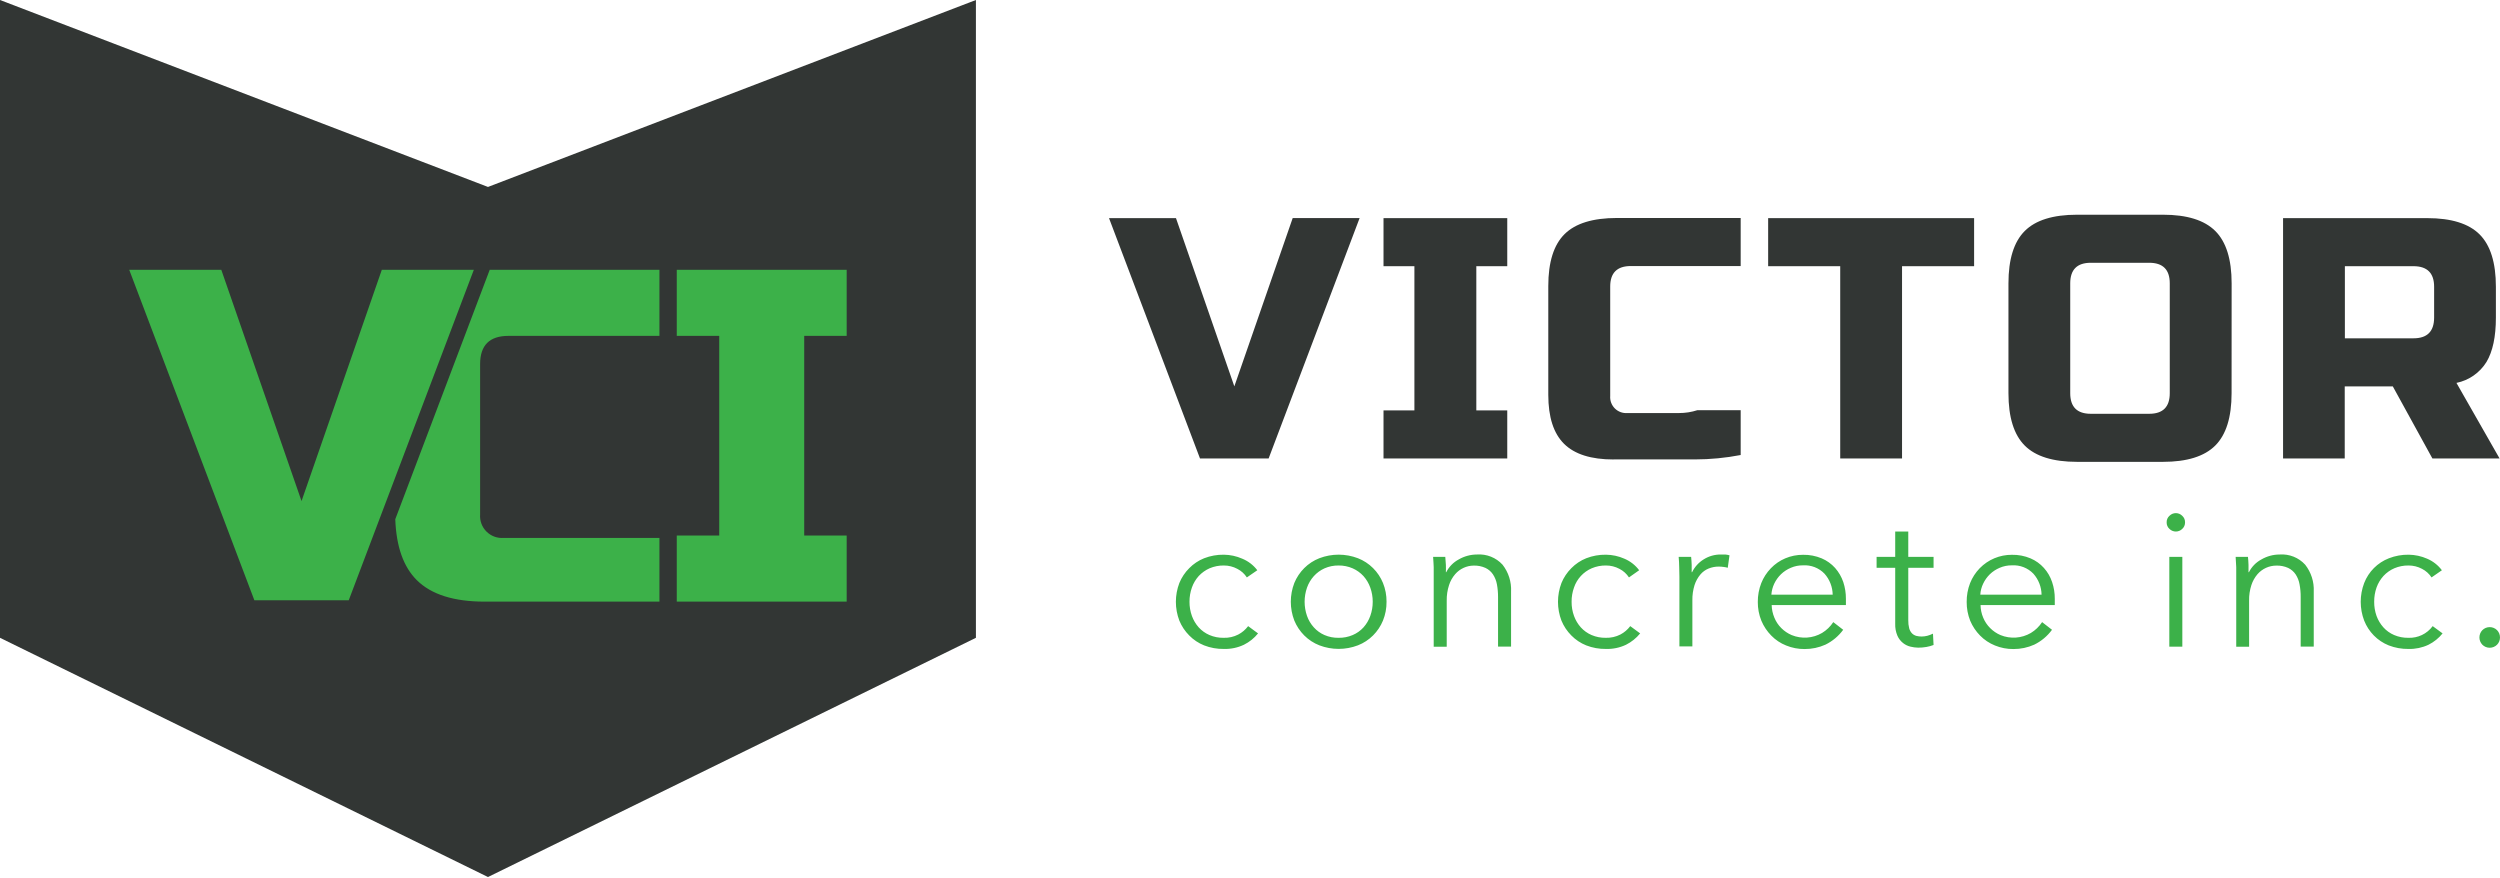
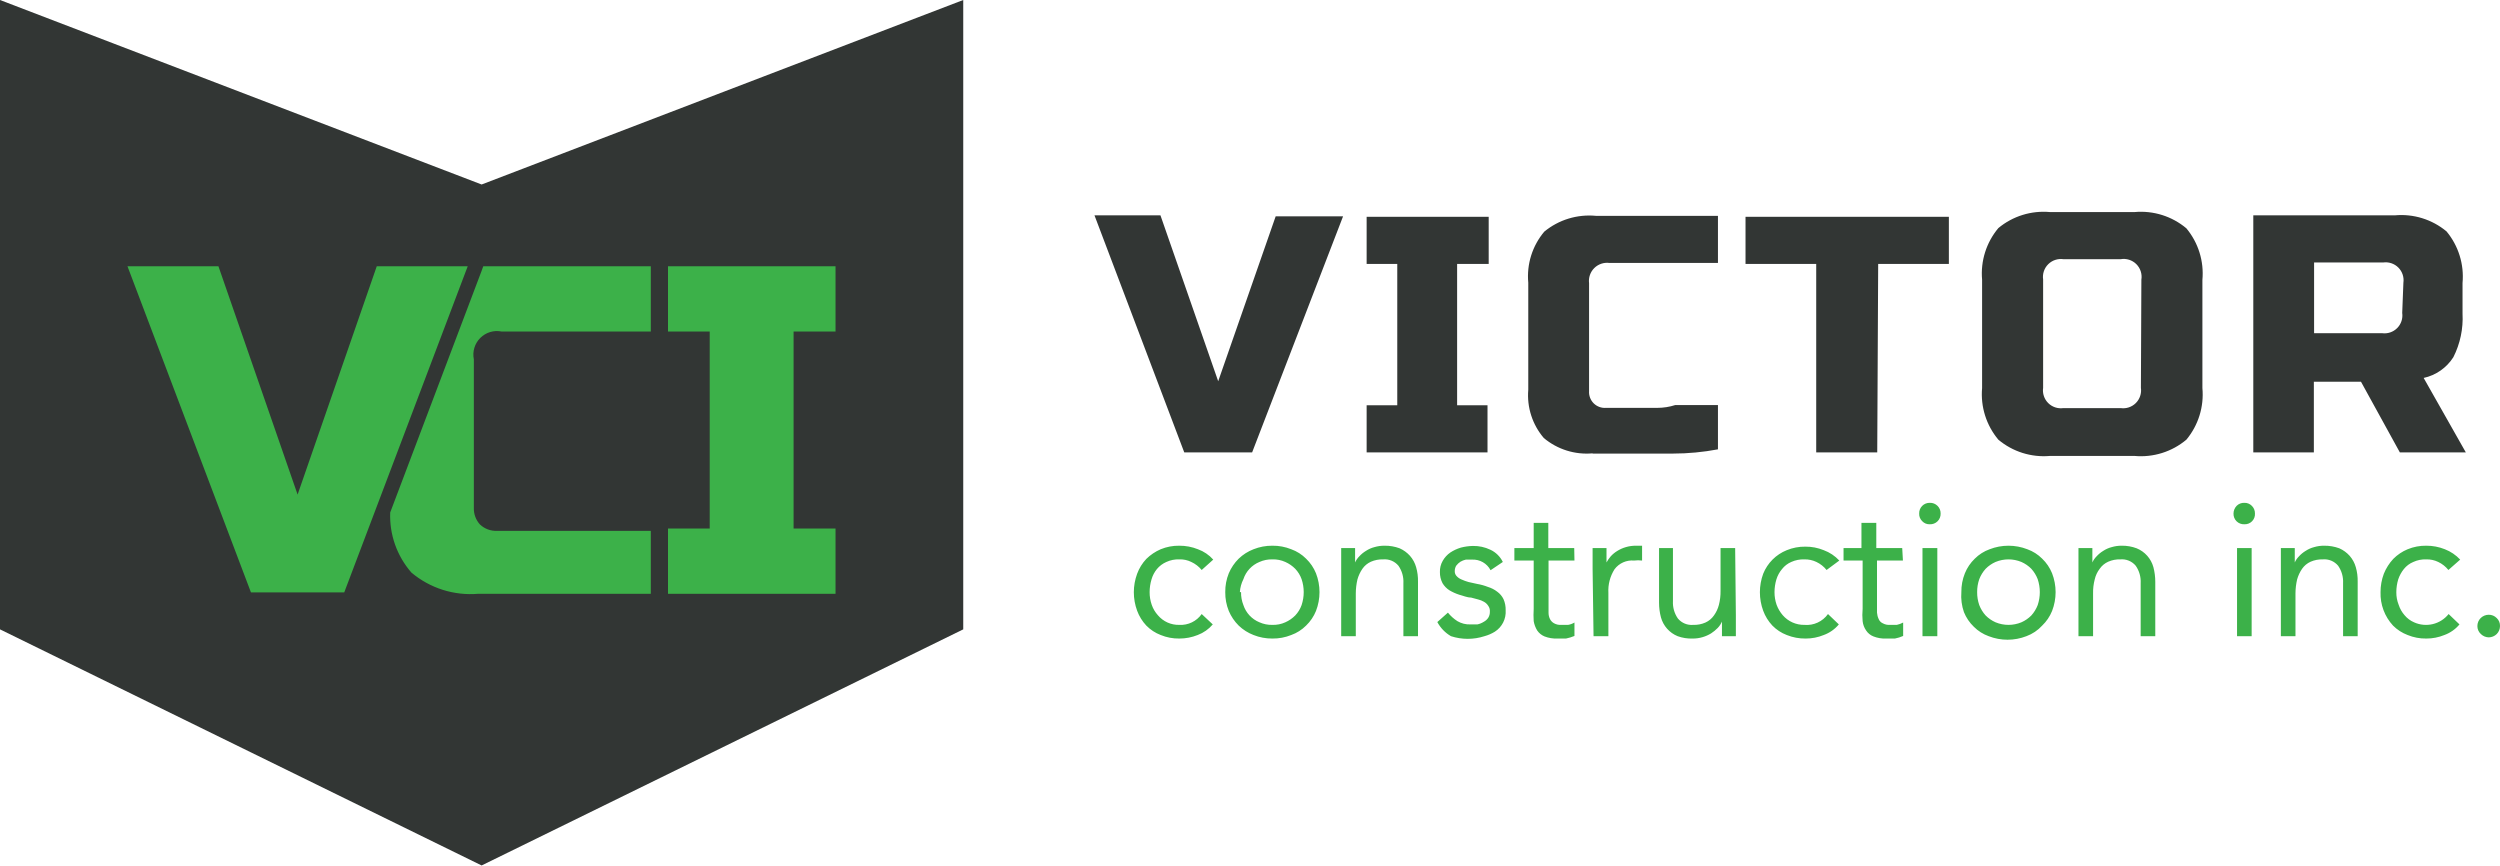
- <svg xmlns="http://www.w3.org/2000/svg" viewBox="0 0 505.09 177.19">
+ <svg xmlns="http://www.w3.org/2000/svg" viewBox="0 0 106.1 36.73">
  <defs>
-     <style>
-       .cls-1{fill:#323634;}.cls-2{fill:#3cb149;}
-     </style>
+     <style>.cls-1{fill:#323634}.cls-2{fill:#3cb149}</style>
  </defs>
  <g id="Layer_2" data-name="Layer 2">
-     <g id="Objects">
-       <path class="cls-1" d="M98.59 37.77L197.17 0v128.86l-98.58 48.33L0 128.86V0l98.59 37.77zm150.79 40.29l11.79-34h13.52l-18.38 48.56h-13.87l-18.38-48.55h13.53zm55.14 14.56h-25v-9.71h6.24V53.78h-6.24v-9.71h25v9.71h-6.25v29.13h6.25zm21.48.21q-6.81 0-10-3.16t-3.19-9.89v-22q0-7.22 3.29-10.48t10.58-3.26h25v9.71h-22.2q-4.16 0-4.16 4.14V80a3.22 3.22 0 0 0 3.47 3.45h10.44a11.94 11.94 0 0 0 3.71-.58h8.74v9.06a49.23 49.23 0 0 1-9.23.89H326zm58.28-.21h-12.49V53.78h-14.56v-9.71h41.61v9.71h-14.56zm66.58-13.18q0 7.29-3.3 10.58T437 93.31h-17.35q-7.29 0-10.58-3.29t-3.29-10.58V57.25q0-7.29 3.29-10.58t10.58-3.29H437q7.27 0 10.57 3.29t3.3 10.58zm-12.49-22.19c0-2.78-1.38-4.16-4.16-4.16h-11.79c-2.77 0-4.16 1.38-4.16 4.16v22.19c0 2.78 1.39 4.16 4.16 4.16h11.79c2.78 0 4.16-1.38 4.16-4.16zm22.89-13.18h29.13q7.29 0 10.58 3.29t3.29 10.58v6.24q0 5.76-1.9 8.95a9.34 9.34 0 0 1-6.07 4.23L505 92.62h-13.57l-8-14.56h-9.71v14.56h-12.46zm30.52 13.87q0-4.15-4.16-4.16h-13.87v14.57h13.87q4.15 0 4.16-4.17z" />
-       <path class="cls-2" d="M251.91 116.66a5 5 0 0 0-1.92-1.73 5.7 5.7 0 0 0-2.73-.68 7.17 7.17 0 0 0-2.87.56 6.75 6.75 0 0 0-2.19 1.55 6.91 6.91 0 0 0-1.39 2.33 8.47 8.47 0 0 0-.49 2.89 8.35 8.35 0 0 0 .49 2.87 7.1 7.1 0 0 0 1.37 2.3 6.29 6.29 0 0 0 2.17 1.55 7 7 0 0 0 2.87.56 6 6 0 0 0 2.95-.66 5.91 5.91 0 0 0 2-1.7l2 1.47a8.51 8.51 0 0 1-2.85 2.29 8.84 8.84 0 0 1-4.05.85 10.58 10.58 0 0 1-4-.72 8.73 8.73 0 0 1-3-2 9.21 9.21 0 0 1-2-3 10.66 10.66 0 0 1 0-7.6 9.11 9.11 0 0 1 2-3 8.75 8.75 0 0 1 3-2 10.58 10.58 0 0 1 4-.72 9.42 9.42 0 0 1 3.7.8 7.28 7.28 0 0 1 3.05 2.34zm28.22 4.92a9.89 9.89 0 0 1-.72 3.8 9.15 9.15 0 0 1-2 3 8.91 8.91 0 0 1-3.06 2 10.9 10.9 0 0 1-7.79 0 8.91 8.91 0 0 1-3.06-2 9.31 9.31 0 0 1-2-3 10.52 10.52 0 0 1 0-7.6 9.21 9.21 0 0 1 2-3 8.93 8.93 0 0 1 3.06-2 10.9 10.9 0 0 1 7.79 0 8.93 8.93 0 0 1 3.06 2 9.05 9.05 0 0 1 2 3 9.85 9.85 0 0 1 .72 3.8zm-2.79 0a8.36 8.36 0 0 0-.49-2.85 7 7 0 0 0-1.37-2.33 6.55 6.55 0 0 0-2.18-1.57 6.92 6.92 0 0 0-2.86-.58 6.84 6.84 0 0 0-2.85.58 6.53 6.53 0 0 0-2.15 1.57 6.89 6.89 0 0 0-1.38 2.33 8.7 8.7 0 0 0 0 5.7 6.85 6.85 0 0 0 1.38 2.32 6.21 6.21 0 0 0 2.15 1.55 6.84 6.84 0 0 0 2.85.56 6.92 6.92 0 0 0 2.86-.56 6.23 6.23 0 0 0 2.18-1.55 7 7 0 0 0 1.37-2.32 8.45 8.45 0 0 0 .49-2.85zm14.66-9.07c.05.49.09 1 .12 1.63s0 1.08 0 1.47h.07a6 6 0 0 1 2.52-2.58 7.37 7.37 0 0 1 3.69-1 6.38 6.38 0 0 1 5.17 2.06 8.15 8.15 0 0 1 1.72 5.42v11.13h-2.63v-10a13.74 13.74 0 0 0-.23-2.6 5.4 5.4 0 0 0-.8-2 3.75 3.75 0 0 0-1.51-1.3 5.39 5.39 0 0 0-2.38-.47A5 5 0 0 0 294 116a6.35 6.35 0 0 0-1.24 2.21 9.58 9.58 0 0 0-.47 3.15v9.31h-2.63V114.6s-.06-1.47-.12-2.09zm37.11 4.15a5 5 0 0 0-1.92-1.73 5.7 5.7 0 0 0-2.73-.68 7.13 7.13 0 0 0-2.87.56 6.52 6.52 0 0 0-3.58 3.88 8.23 8.23 0 0 0-.49 2.89 8.12 8.12 0 0 0 .49 2.87 7.1 7.1 0 0 0 1.37 2.3 6.29 6.29 0 0 0 2.17 1.55 7 7 0 0 0 2.87.56 6.1 6.1 0 0 0 2.95-.66 5.91 5.91 0 0 0 2-1.7l2 1.47a8.72 8.72 0 0 1-2.85 2.29 8.84 8.84 0 0 1-4.05.85 10.58 10.58 0 0 1-4-.72 8.73 8.73 0 0 1-3-2 9.21 9.21 0 0 1-2-3 10.66 10.66 0 0 1 0-7.6 9.11 9.11 0 0 1 2-3 8.75 8.75 0 0 1 3-2 10.58 10.58 0 0 1 4-.72 9.42 9.42 0 0 1 3.7.8 7.25 7.25 0 0 1 3 2.34zm10.15-2.06c0-.77-.06-1.47-.11-2.09h2.52c.05.49.09 1 .11 1.63s0 1.08 0 1.47h.08a6.26 6.26 0 0 1 2.32-2.58 6.37 6.37 0 0 1 3.49-1h.91a5.38 5.38 0 0 1 .84.16l-.35 2.52a5.09 5.09 0 0 0-.78-.16 7.85 7.85 0 0 0-1.08-.08 5.38 5.38 0 0 0-2 .39 4.26 4.26 0 0 0-1.68 1.22 6.4 6.4 0 0 0-1.17 2.12 9.9 9.9 0 0 0-.44 3.12v9.28h-2.62v-14.1c0-.5-.01-1.12-.04-1.9zm33.68 6.4v.59a5 5 0 0 1 0 .65h-15a7.07 7.07 0 0 0 .55 2.56 6.37 6.37 0 0 0 1.39 2.09 6.66 6.66 0 0 0 2.1 1.42 6.94 6.94 0 0 0 6.14-.43 7.12 7.12 0 0 0 2.27-2.19l2 1.55a9.78 9.78 0 0 1-3.58 3 10.13 10.13 0 0 1-4.21.89 9.62 9.62 0 0 1-3.74-.72 8.58 8.58 0 0 1-3-2 9.54 9.54 0 0 1-2-3 9.89 9.89 0 0 1-.72-3.8 10.23 10.23 0 0 1 .7-3.8 9.22 9.22 0 0 1 1.94-3 8.75 8.75 0 0 1 2.9-2 9.05 9.05 0 0 1 3.61-.72 9.24 9.24 0 0 1 3.76.72 7.71 7.71 0 0 1 2.71 1.94 8.4 8.4 0 0 1 1.65 2.85 10.67 10.67 0 0 1 .53 3.4zm-2.67-.85a6.55 6.55 0 0 0-1.65-4.24 5.56 5.56 0 0 0-4.36-1.69 6 6 0 0 0-2.44.49 6.51 6.51 0 0 0-2 1.31 6.69 6.69 0 0 0-1.36 1.9 6.24 6.24 0 0 0-.58 2.23zm20.38-5.43h-5.11v10.58a6 6 0 0 0 .19 1.66 2.41 2.41 0 0 0 .56 1 2 2 0 0 0 .87.51 4.23 4.23 0 0 0 1.09.13 4.7 4.7 0 0 0 1.14-.15 6.23 6.23 0 0 0 1.14-.43l.12 2.29a7.76 7.76 0 0 1-1.45.4 9.4 9.4 0 0 1-1.65.14 6.66 6.66 0 0 1-1.55-.2 3.78 3.78 0 0 1-1.51-.73 3.88 3.88 0 0 1-1.14-1.47 5.67 5.67 0 0 1-.45-2.45v-11.28h-3.76v-2.21h3.76v-5.12h2.64v5.12h5.11zm24.49 6.28v.59a5 5 0 0 1 0 .65h-15a6.86 6.86 0 0 0 .54 2.56 6.4 6.4 0 0 0 1.4 2.09 6.61 6.61 0 0 0 2.09 1.42 6.94 6.94 0 0 0 6.14-.43 7.12 7.12 0 0 0 2.27-2.19l2 1.55a9.78 9.78 0 0 1-3.58 3 10.13 10.13 0 0 1-4.21.89 9.62 9.62 0 0 1-3.74-.72 8.77 8.77 0 0 1-3-2 9.54 9.54 0 0 1-2-3 10.08 10.08 0 0 1-.71-3.8 10.23 10.23 0 0 1 .69-3.8 9.22 9.22 0 0 1 1.94-3 9 9 0 0 1 6.51-2.72 9.21 9.21 0 0 1 3.76.72 7.62 7.62 0 0 1 2.71 1.94 8.08 8.08 0 0 1 1.65 2.85 10.41 10.41 0 0 1 .54 3.4zm-2.67-.85a6.55 6.55 0 0 0-1.65-4.24 5.56 5.56 0 0 0-4.36-1.69 6 6 0 0 0-2.44.49 6.51 6.51 0 0 0-2 1.31 6.65 6.65 0 0 0-1.35 1.9 6 6 0 0 0-.58 2.23zm28.99-14.62a1.74 1.74 0 0 1-.58 1.34 1.84 1.84 0 0 1-2.56 0 1.71 1.71 0 0 1-.58-1.34 1.69 1.69 0 0 1 .58-1.33 1.81 1.81 0 0 1 2.56 0 1.72 1.72 0 0 1 .58 1.33zm-.55 25.12h-2.63v-18.14h2.63zm13.26-18.14c.05.49.09 1 .11 1.63s0 1.08 0 1.47h.08a6 6 0 0 1 2.52-2.58 7.34 7.34 0 0 1 3.68-1 6.37 6.37 0 0 1 5.17 2.06 8.16 8.16 0 0 1 1.73 5.42v11.13h-2.64v-10a13 13 0 0 0-.23-2.6 5.39 5.39 0 0 0-.79-2 3.82 3.82 0 0 0-1.51-1.3 5.44 5.44 0 0 0-2.39-.47 5.07 5.07 0 0 0-3.8 1.73 6.51 6.51 0 0 0-1.24 2.21 9.6 9.6 0 0 0-.46 3.15v9.31h-2.6V114.6s-.07-1.47-.12-2.09zm37.09 4.15a5 5 0 0 0-1.92-1.73 5.71 5.71 0 0 0-2.74-.68 7.12 7.12 0 0 0-2.86.56 6.54 6.54 0 0 0-2.19 1.55 6.94 6.94 0 0 0-1.4 2.33 8.47 8.47 0 0 0-.48 2.89 8.35 8.35 0 0 0 .48 2.87 7.13 7.13 0 0 0 1.38 2.3 6.2 6.2 0 0 0 2.17 1.55 7 7 0 0 0 2.87.56 5.81 5.81 0 0 0 4.92-2.36l2 1.47a8.58 8.58 0 0 1-2.84 2.29 8.9 8.9 0 0 1-4.05.85 10.6 10.6 0 0 1-4-.72 8.82 8.82 0 0 1-3-2 9 9 0 0 1-1.95-3 10.66 10.66 0 0 1 0-7.6 8.77 8.77 0 0 1 5-5 10.6 10.6 0 0 1 4-.72 9.5 9.5 0 0 1 3.7.8 7.31 7.31 0 0 1 3 2.34zm13.83 12.13a2.09 2.09 0 0 1-.58 1.45 2.1 2.1 0 0 1-3 0 2.12 2.12 0 0 1 0-2.91 2.1 2.1 0 0 1 3 0 2.1 2.1 0 0 1 .58 1.46zm-334.03-7.24h-34.33V108.2h8.58V67.86h-8.58V54.51h34.33v13.35h-8.58v40.34h8.58zM44.71 54.51h-18.6l25.28 66.76h19.07l25.27-66.76H77.14l-16.22 46.73-16.21-46.73zm58 13.35h30.52V54.51H98.94l-.4 1.06-18.68 49.33c.2 5.51 1.64 9.62 4.35 12.31q4.38 4.35 13.73 4.34h35.29v-12.87h-31.47a4.43 4.43 0 0 1-4.76-4.75V73.56q0-5.7 5.71-5.7z" />
+     <g id="Your_Artworks_Here" data-name="Your Artworks Here">
+       <path class="cls-1" d="M20.44 7.83L40.88 0v26.71L20.44 36.73 0 26.71V0l20.44 7.83zM51.7 16.18l2.44-7H57L53.14 19.2h-2.88L46.45 9.14h2.8zM63.13 19.2H58v-2h1.3v-6H58v-2h5.18v2h-1.34v6h1.29zM67.59 19.24a2.83 2.83 0 0 1-2.07-.65 2.79 2.79 0 0 1-.66-2.05V12a2.94 2.94 0 0 1 .68-2.17 3 3 0 0 1 2.19-.67h5.18v2h-4.6a.77.77 0 0 0-.87.86v4.58a.67.67 0 0 0 .72.71h2.17a2.53 2.53 0 0 0 .77-.12h1.81v1.88a10.37 10.37 0 0 1-1.91.18h-3.41zM79.67 19.2h-2.59v-8h-3v-2h8.63v2h-3zM93.47 16.47a3 3 0 0 1-.68 2.19 3 3 0 0 1-2.2.69H87a3 3 0 0 1-2.19-.69 3 3 0 0 1-.69-2.19v-4.6a3 3 0 0 1 .69-2.19A3 3 0 0 1 87 9h3.59a3 3 0 0 1 2.2.69 3 3 0 0 1 .68 2.19zm-2.59-4.6A.76.76 0 0 0 90 11h-2.43a.76.76 0 0 0-.86.86v4.6a.76.76 0 0 0 .86.86H90a.76.76 0 0 0 .86-.86zM95.63 9.14h6a3 3 0 0 1 2.2.68 3 3 0 0 1 .68 2.19v1.3a3.66 3.66 0 0 1-.39 1.85 2 2 0 0 1-1.26.88l1.79 3.16h-2.8l-1.65-3h-2v3h-2.57zM102 12a.76.76 0 0 0-.86-.86h-2.93v3h2.88a.76.76 0 0 0 .86-.86z" />
+       <path class="cls-2" d="M35.46 25.2h-7.11v-2.77h1.77v-8.36h-1.77V11.3h7.11v2.77h-1.78v8.36h1.78zM9.27 11.3H5.41l5.24 13.84h3.96l5.24-13.84h-3.86l-3.36 9.69-3.36-9.69zM21.29 14.07h6.33V11.3h-7.11l-.08.22-3.87 10.23a3.66 3.66 0 0 0 .9 2.55 3.89 3.89 0 0 0 2.84.9h7.32v-2.67H21.1a1 1 0 0 1-.73-.27 1 1 0 0 1-.26-.71v-6.3a1 1 0 0 1 1.18-1.18zM51 24.19a1.25 1.25 0 0 0-.44-.34 1.06 1.06 0 0 0-.51-.11 1.2 1.2 0 0 0-.55.11 1.08 1.08 0 0 0-.4.3 1.23 1.23 0 0 0-.23.44 1.91 1.91 0 0 0-.08.54 1.61 1.61 0 0 0 .09.54 1.28 1.28 0 0 0 .26.44 1.15 1.15 0 0 0 .91.41 1.09 1.09 0 0 0 .95-.46l.47.44a1.56 1.56 0 0 1-.64.45 2.08 2.08 0 0 1-.78.15 2 2 0 0 1-.79-.15 1.7 1.7 0 0 1-.61-.4 1.86 1.86 0 0 1-.39-.63 2.27 2.27 0 0 1 0-1.57 1.86 1.86 0 0 1 .39-.63 2 2 0 0 1 .61-.41 2 2 0 0 1 .79-.15 2.09 2.09 0 0 1 .79.15 1.6 1.6 0 0 1 .65.44zM52 25.13a2.07 2.07 0 0 1 .15-.8 1.94 1.94 0 0 1 .42-.62 1.88 1.88 0 0 1 .63-.4 2.11 2.11 0 0 1 .8-.15 2.07 2.07 0 0 1 .8.15 1.7 1.7 0 0 1 .63.4 1.79 1.79 0 0 1 .42.62 2.21 2.21 0 0 1 0 1.6 1.79 1.79 0 0 1-.42.62 1.7 1.7 0 0 1-.63.4 2.07 2.07 0 0 1-.8.15 2.11 2.11 0 0 1-.8-.15 1.88 1.88 0 0 1-.63-.4 1.94 1.94 0 0 1-.42-.62 2.07 2.07 0 0 1-.15-.8zm.67 0a1.42 1.42 0 0 0 .1.55 1.19 1.19 0 0 0 .68.73 1.26 1.26 0 0 0 .55.11 1.23 1.23 0 0 0 .55-.11 1.37 1.37 0 0 0 .42-.29 1.25 1.25 0 0 0 .27-.44 1.73 1.73 0 0 0 0-1.1 1.25 1.25 0 0 0-.27-.44 1.37 1.37 0 0 0-.42-.29 1.23 1.23 0 0 0-.55-.11 1.26 1.26 0 0 0-.55.11 1.19 1.19 0 0 0-.68.73 1.42 1.42 0 0 0-.15.55zM56.92 24.15v-.48-.41h.59v.61a.87.87 0 0 1 .18-.26 1.27 1.27 0 0 1 .28-.23 1.19 1.19 0 0 1 .36-.16 1.49 1.49 0 0 1 .43-.06 1.75 1.75 0 0 1 .64.11 1.28 1.28 0 0 1 .44.32 1.24 1.24 0 0 1 .26.48 2.07 2.07 0 0 1 .08.62V27h-.62v-2.25a1.18 1.18 0 0 0-.21-.74.76.76 0 0 0-.65-.27 1.21 1.21 0 0 0-.52.1.88.88 0 0 0-.36.3 1.55 1.55 0 0 0-.21.45 2.65 2.65 0 0 0-.07.59V27h-.62zM61.45 26a1.67 1.67 0 0 0 .4.36 1 1 0 0 0 .56.14h.29a.81.81 0 0 0 .27-.11.52.52 0 0 0 .19-.17.46.46 0 0 0 .07-.26.37.37 0 0 0-.07-.25.49.49 0 0 0-.18-.17.93.93 0 0 0-.25-.1l-.3-.08c-.17 0-.34-.08-.5-.12a2 2 0 0 1-.42-.19.92.92 0 0 1-.29-.3 1 1 0 0 1-.11-.47.9.9 0 0 1 .12-.48 1.07 1.07 0 0 1 .32-.35 1.69 1.69 0 0 1 .45-.21 2.24 2.24 0 0 1 .51-.07 1.64 1.64 0 0 1 .74.16 1.11 1.11 0 0 1 .53.52l-.52.35a.84.84 0 0 0-.79-.45h-.26a.79.79 0 0 0-.23.09.73.73 0 0 0-.18.17.44.44 0 0 0-.06.23.29.29 0 0 0 .07.2.57.57 0 0 0 .21.15 2.09 2.09 0 0 0 .3.11l.36.08a2.32 2.32 0 0 1 .47.13 1.2 1.2 0 0 1 .39.2.84.84 0 0 1 .27.32 1.09 1.09 0 0 1 .09.47 1 1 0 0 1-.46.91A1.68 1.68 0 0 1 63 27a2.3 2.3 0 0 1-1.42 0 1.53 1.53 0 0 1-.58-.6zM66.82 23.79h-1.1V26a.6.6 0 0 0 .06.27.42.42 0 0 0 .17.18.56.56 0 0 0 .32.07h.28a.79.79 0 0 0 .27-.1v.57a1.89 1.89 0 0 1-.36.11h-.37a1.35 1.35 0 0 1-.54-.09.7.7 0 0 1-.31-.25 1.11 1.11 0 0 1-.15-.4 4.05 4.05 0 0 1 0-.52v-2.05h-.82v-.53h.82v-1.07h.62v1.07h1.1zM67.59 24.15v-.48-.41h.59v.61a1.51 1.51 0 0 1 .18-.26 1.27 1.27 0 0 1 .28-.23 1.46 1.46 0 0 1 .36-.16 1.49 1.49 0 0 1 .43-.06h.26v.63a1.27 1.27 0 0 0-.34 0 .93.93 0 0 0-.83.37 1.69 1.69 0 0 0-.26 1V27h-.63zM73.67 26.11V27h-.59v-.62a.91.91 0 0 1-.18.27 1.64 1.64 0 0 1-.28.23 1.5 1.5 0 0 1-.36.16 1.44 1.44 0 0 1-.43.06 1.69 1.69 0 0 1-.63-.1 1.21 1.21 0 0 1-.71-.8 2.45 2.45 0 0 1-.08-.62v-2.32H71v2.25a1.18 1.18 0 0 0 .21.74.76.76 0 0 0 .65.27 1.18 1.18 0 0 0 .52-.1.88.88 0 0 0 .36-.3 1.33 1.33 0 0 0 .21-.45 2.22 2.22 0 0 0 .07-.59v-1.82h.62zM77.52 24.19a1.22 1.22 0 0 0-.43-.34 1.12 1.12 0 0 0-.51-.11 1.25 1.25 0 0 0-.56.11 1 1 0 0 0-.39.3 1.25 1.25 0 0 0-.24.44 1.91 1.91 0 0 0-.08.54 1.61 1.61 0 0 0 .09.54 1.46 1.46 0 0 0 .26.44 1.19 1.19 0 0 0 .92.41 1.11 1.11 0 0 0 1-.46l.46.44a1.5 1.5 0 0 1-.64.45 2 2 0 0 1-.77.15 2.07 2.07 0 0 1-.8-.15 1.7 1.7 0 0 1-.61-.4 1.86 1.86 0 0 1-.39-.63 2.27 2.27 0 0 1 0-1.57 1.8 1.8 0 0 1 1-1 2 2 0 0 1 .79-.15 2 2 0 0 1 .78.15 1.7 1.7 0 0 1 .66.44zM80.76 23.79h-1.1V26a.77.77 0 0 0 .07.27.33.33 0 0 0 .17.18.56.56 0 0 0 .32.07h.28a1 1 0 0 0 .27-.1v.57a1.6 1.6 0 0 1-.35.11h-.38a1.3 1.3 0 0 1-.53-.09.65.65 0 0 1-.31-.25.84.84 0 0 1-.15-.4 2.75 2.75 0 0 1 0-.52v-2.05h-.81v-.53H79v-1.07h.63v1.07h1.1zM81.45 21.79a.44.44 0 0 1 .45-.45.44.44 0 0 1 .33.13.44.44 0 0 1 .13.32.44.44 0 0 1-.46.46.41.41 0 0 1-.32-.13.42.42 0 0 1-.13-.33zm.14 1.47h.63V27h-.63zM83.24 25.13a2.07 2.07 0 0 1 .15-.8 1.79 1.79 0 0 1 .42-.62 1.7 1.7 0 0 1 .63-.4 2.21 2.21 0 0 1 1.6 0 1.7 1.7 0 0 1 .63.4 1.79 1.79 0 0 1 .42.62 2.21 2.21 0 0 1 0 1.6 1.79 1.79 0 0 1-.42.62A1.7 1.7 0 0 1 86 27a2.21 2.21 0 0 1-1.6 0 1.7 1.7 0 0 1-.63-.4 1.79 1.79 0 0 1-.42-.62 2.07 2.07 0 0 1-.11-.85zm.67 0a1.63 1.63 0 0 0 .09.55 1.41 1.41 0 0 0 .27.44 1.37 1.37 0 0 0 .42.29 1.43 1.43 0 0 0 1.1 0 1.37 1.37 0 0 0 .42-.29 1.41 1.41 0 0 0 .27-.44 1.73 1.73 0 0 0 0-1.1 1.41 1.41 0 0 0-.27-.44 1.37 1.37 0 0 0-.42-.29 1.43 1.43 0 0 0-1.1 0 1.37 1.37 0 0 0-.42.29 1.41 1.41 0 0 0-.27.44 1.63 1.63 0 0 0-.09.55zM88.21 24.15v-.48-.41h.59v.61a.87.87 0 0 1 .18-.26 1.27 1.27 0 0 1 .28-.23 1.19 1.19 0 0 1 .36-.16 1.44 1.44 0 0 1 .43-.06 1.73 1.73 0 0 1 .63.11 1.21 1.21 0 0 1 .71.8 2.45 2.45 0 0 1 .08.62V27h-.62v-2.25a1.18 1.18 0 0 0-.21-.74.76.76 0 0 0-.65-.27 1.18 1.18 0 0 0-.52.1.88.88 0 0 0-.36.3 1.17 1.17 0 0 0-.21.45 2.17 2.17 0 0 0-.07.59V27h-.62zM94.79 21.79a.48.48 0 0 1 .13-.32.44.44 0 0 1 .33-.13.42.42 0 0 1 .32.13.44.44 0 0 1 .13.32.43.43 0 0 1-.45.46.44.44 0 0 1-.46-.46zm.15 1.47h.62V27h-.62zM96.8 24.15v-.48-.41h.59v.61a.87.87 0 0 1 .18-.26 1.27 1.27 0 0 1 .28-.23 1.19 1.19 0 0 1 .36-.16 1.44 1.44 0 0 1 .43-.06 1.79 1.79 0 0 1 .64.11 1.28 1.28 0 0 1 .44.32 1.24 1.24 0 0 1 .26.48 2.07 2.07 0 0 1 .08.62V27h-.62v-2.25a1.18 1.18 0 0 0-.21-.74.76.76 0 0 0-.65-.27 1.21 1.21 0 0 0-.52.1.88.88 0 0 0-.36.3 1.55 1.55 0 0 0-.21.45 2.65 2.65 0 0 0-.07.59V27h-.62zM103.91 24.19a1.22 1.22 0 0 0-.43-.34 1.09 1.09 0 0 0-.51-.11 1.2 1.2 0 0 0-.55.11 1 1 0 0 0-.4.3 1.43 1.43 0 0 0-.24.44 1.91 1.91 0 0 0-.08.54 1.4 1.4 0 0 0 .1.54 1.26 1.26 0 0 0 .25.44 1.08 1.08 0 0 0 .4.3 1.23 1.23 0 0 0 1.47-.35l.46.44a1.5 1.5 0 0 1-.64.45 2 2 0 0 1-.77.15 2 2 0 0 1-.79-.15 1.74 1.74 0 0 1-.62-.4 2 2 0 0 1-.53-1.42 2.21 2.21 0 0 1 .14-.78 2.05 2.05 0 0 1 .4-.63 1.87 1.87 0 0 1 .61-.41 2 2 0 0 1 .79-.15 2.09 2.09 0 0 1 .79.15 1.75 1.75 0 0 1 .65.44zM105.62 26.09a.46.46 0 0 1 .34.14.44.44 0 0 1 .14.34.48.48 0 0 1-.14.34.49.49 0 0 1-.34.14.49.49 0 0 1-.33-.14.45.45 0 0 1-.15-.34.48.48 0 0 1 .14-.34.49.49 0 0 1 .34-.14z" />
    </g>
  </g>
</svg>
